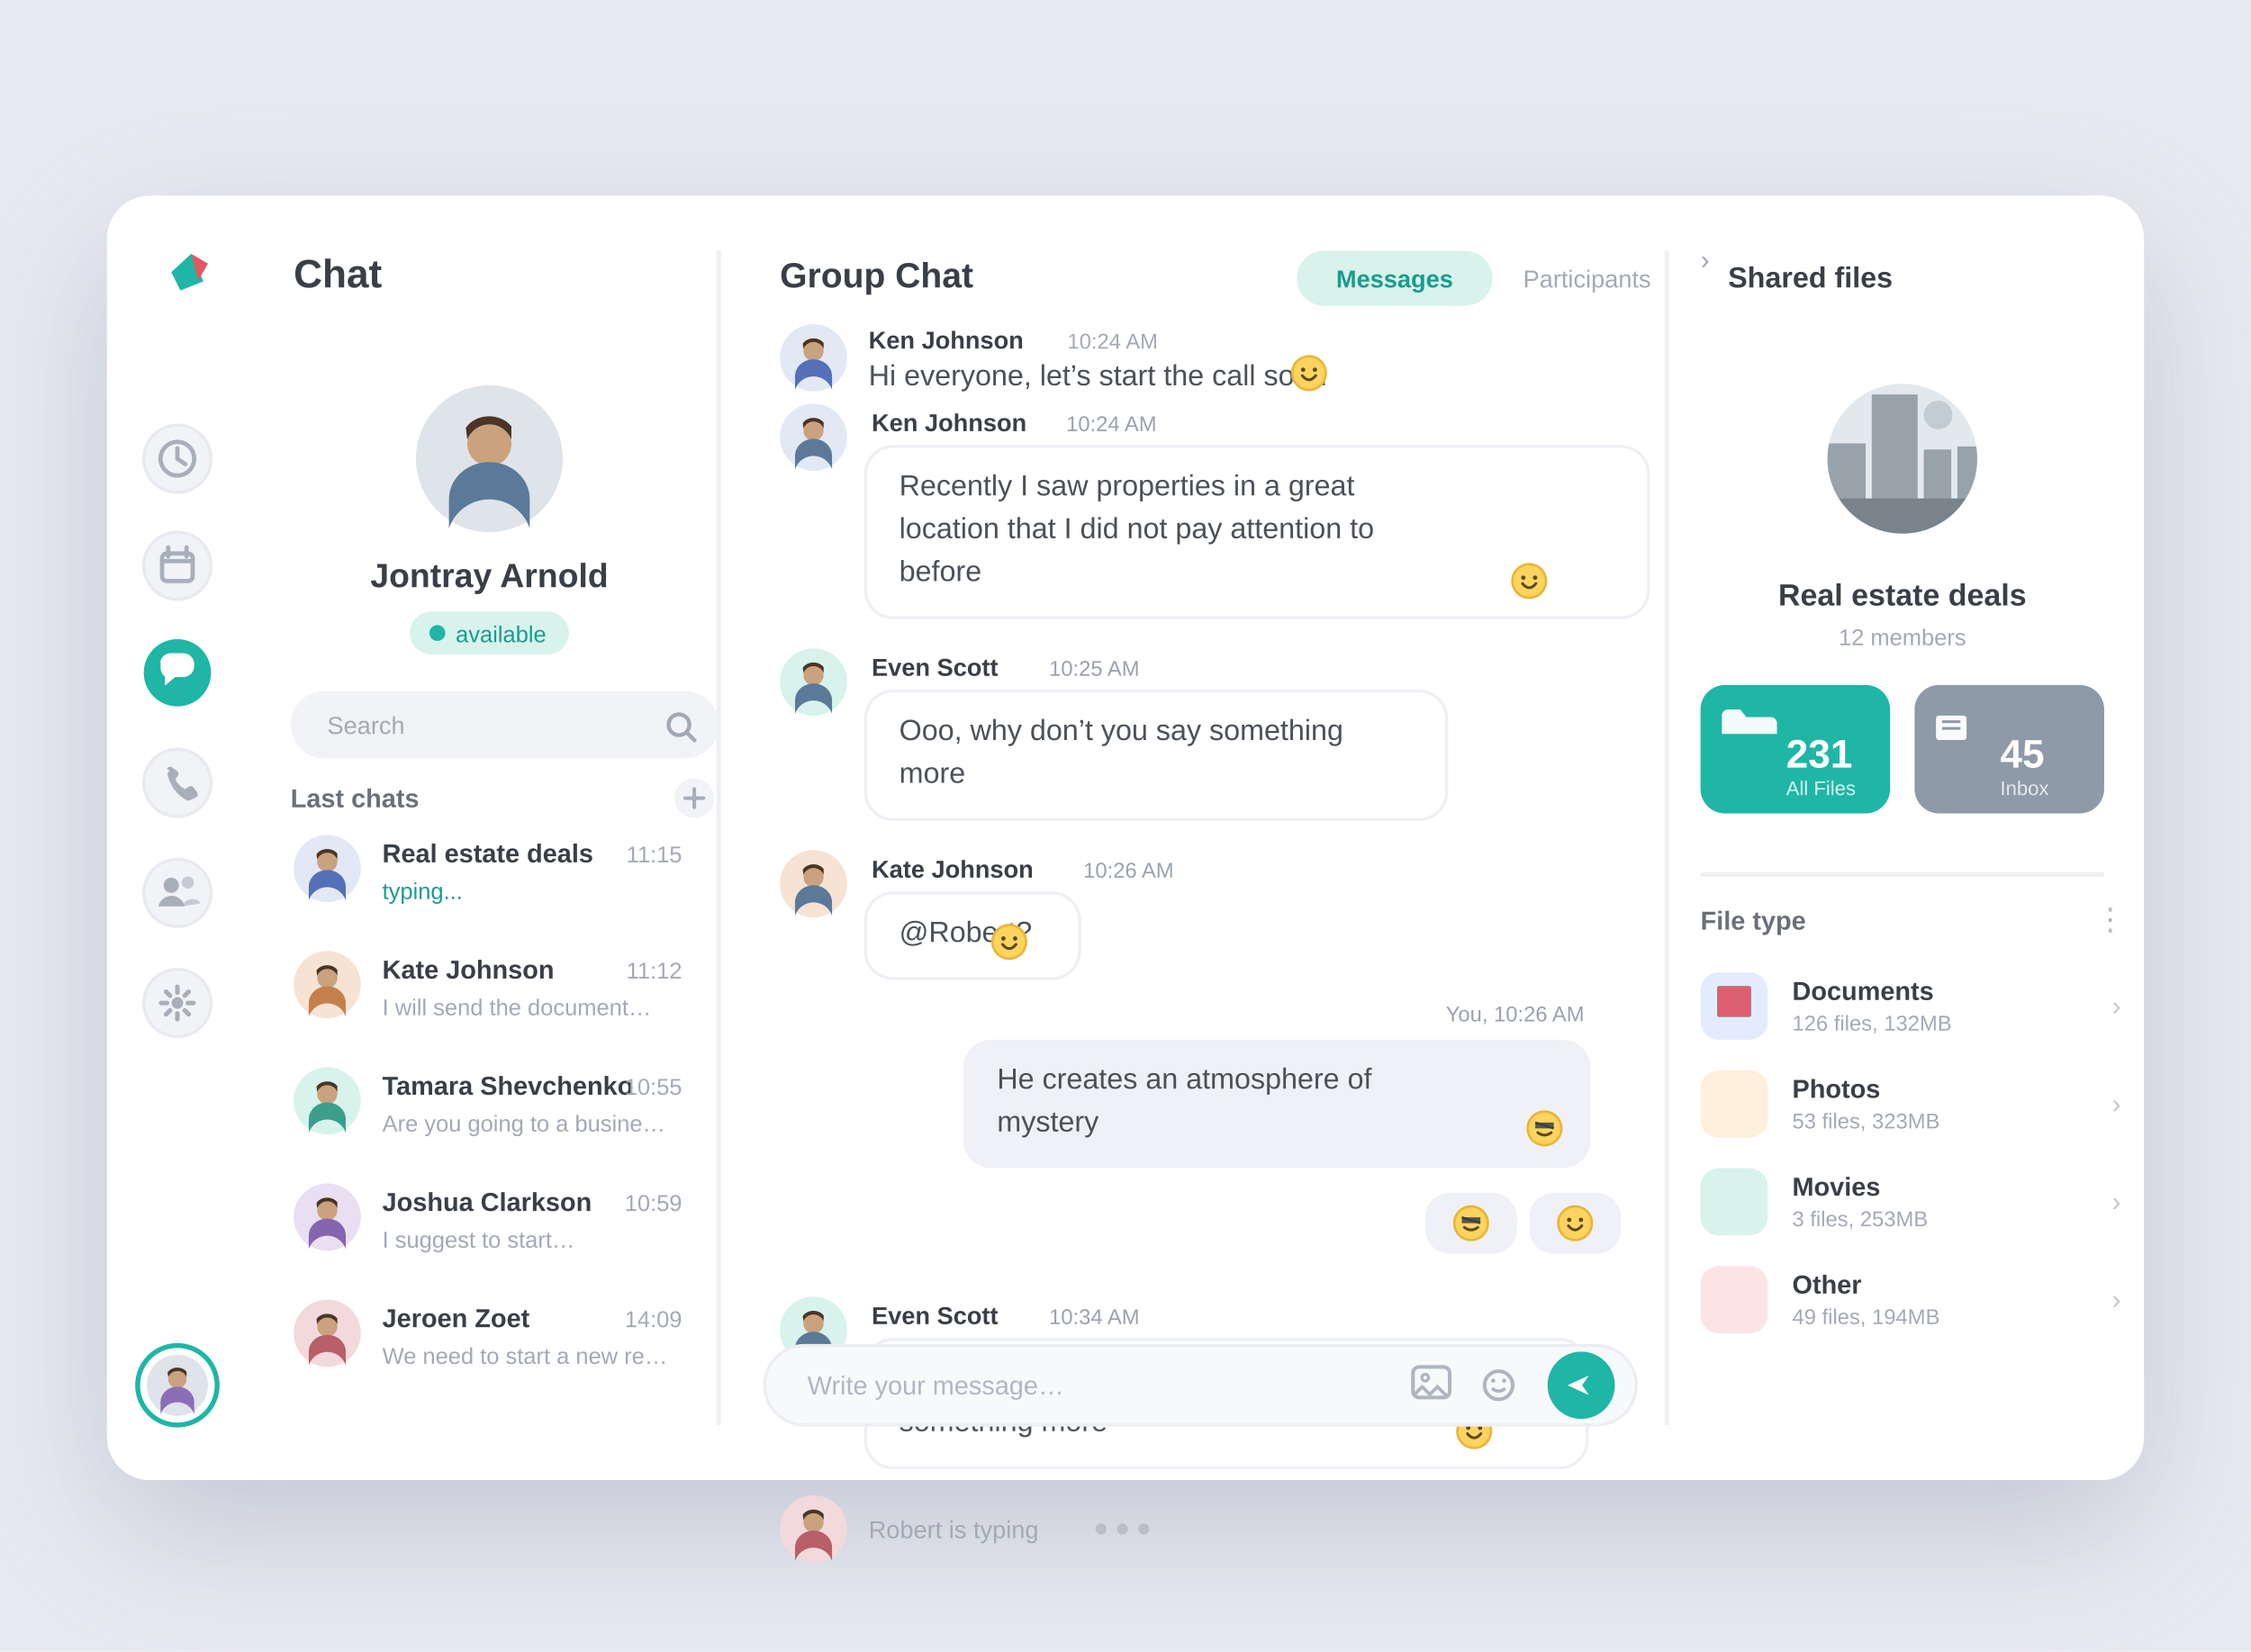
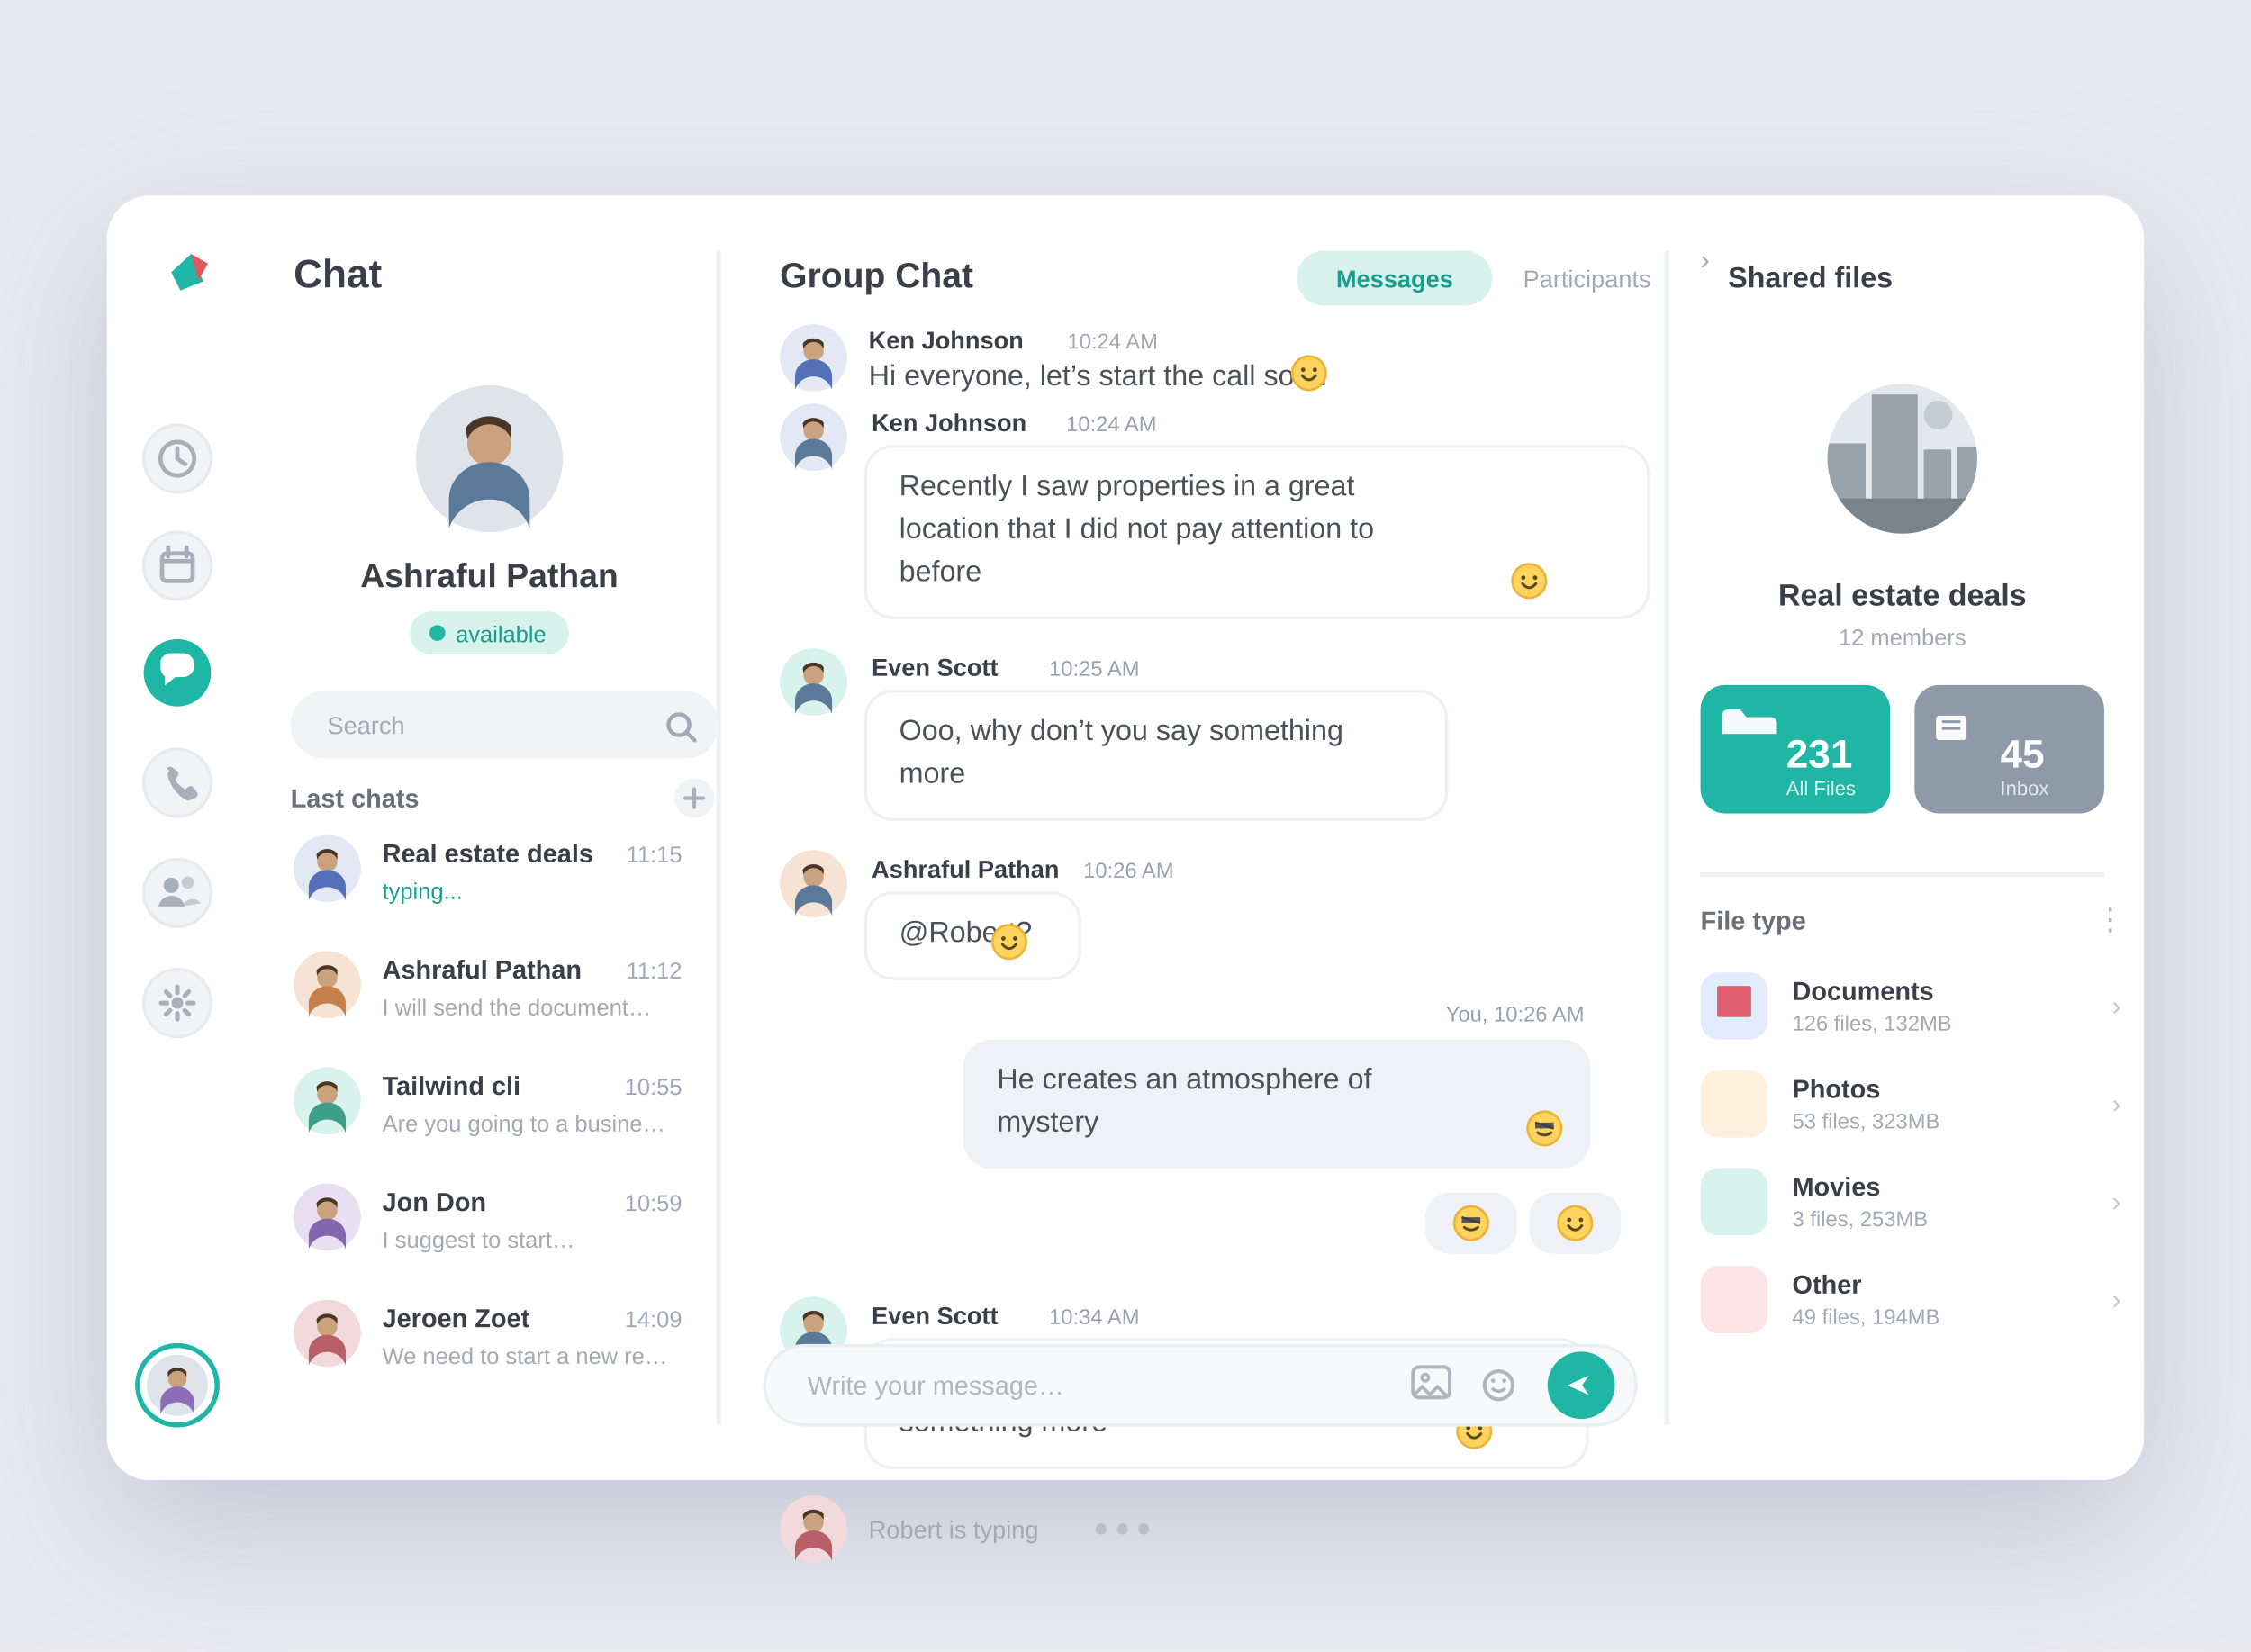
<svg xmlns="http://www.w3.org/2000/svg" width="736" height="540" viewBox="0 0 736 540">
  <defs>
    <filter id="shadow" x="-30%" y="-30%" width="160%" height="160%">
      <feDropShadow dx="0" dy="16" stdDeviation="24" flood-color="#6a7390" flood-opacity="0.30" />
    </filter>
    <clipPath id="gclip">
      <circle cx="622" cy="150" r="26" />
    </clipPath>
  </defs>
  <rect width="736" height="540" fill="#e9eaf1" />
  <rect x="35" y="64" width="666" height="420" rx="14" fill="#ffffff" filter="url(#shadow)" />
  <path d="M56 89 l6.5 -6 4 9 -7.5 3 z" fill="#1fb6a6" />
  <path d="M62.5 83 l5.5 3.2 -3.2 5.6 z" fill="#e25563" />
  <text x="96" y="94" font-size="13" font-weight="600" fill="#3a3f47" font-family="Arial">Chat</text>
  <circle cx="58" cy="150" r="11" fill="#f2f3f7" stroke="#e8eaef" />
  <circle cx="58" cy="150" r="5.5" fill="none" stroke="#a9afba" stroke-width="1.4" />
  <path d="M58 146.6 V150 L60.6 151.8" stroke="#a9afba" stroke-width="1.4" fill="none" stroke-linecap="round" />
  <circle cx="58" cy="185" r="11" fill="#f2f3f7" stroke="#e8eaef" />
  <rect x="53" y="181" width="10" height="9" rx="1.5" fill="none" stroke="#a9afba" stroke-width="1.4" />
  <path d="M53 183.5 H63 M55 179 V182 M61 179 V182" stroke="#a9afba" stroke-width="1.4" fill="none" stroke-linecap="round" />
  <circle cx="58" cy="220" r="11" fill="#1fb6a6" />
  <path d="M52.5 216 a3.6 3.6 0 0 1 3.6 -2.4 h3.8 a3.6 3.6 0 0 1 3.6 3.6 v0.6 a3.6 3.6 0 0 1 -3.6 3.6 h-2.6 l-3.4 2.8 v-3 a3.6 3.6 0 0 1 -1.4 -2.9 z" fill="#ffffff" />
  <circle cx="58" cy="256" r="11" fill="#f2f3f7" stroke="#e8eaef" />
  <path d="M54.6 251.4 a1.1 1.1 0 0 1 1.6 -0.5 l1.7 1.2 a1.1 1.1 0 0 1 0.3 1.5 l-0.9 1.3 a8 8 0 0 0 3.2 3.2 l1.3 -0.9 a1.1 1.1 0 0 1 1.5 0.3 l1.2 1.7 a1.1 1.1 0 0 1 -0.5 1.6 l-1.7 0.8 a1.5 1.5 0 0 1 -1.8 -0.2 a12.5 12.5 0 0 1 -5.5 -7.3 a1.5 1.5 0 0 1 0.5 -2 z" fill="#a9afba" />
  <circle cx="58" cy="292" r="11" fill="#f2f3f7" stroke="#e8eaef" />
  <circle cx="56" cy="289.5" r="2.5" fill="#a9afba" />
  <path d="M51.8 296.4 a4.4 4.4 0 0 1 8.6 0 z" fill="#a9afba" />
  <circle cx="61.4" cy="288.6" r="2" fill="#a9afba" opacity="0.6" />
  <path d="M59.6 296.4 a3.5 3.5 0 0 1 6.1 -1 z" fill="#a9afba" opacity="0.6" />
  <circle cx="58" cy="328" r="11" fill="#f2f3f7" stroke="#e8eaef" />
  <circle cx="58" cy="328" r="1.9" fill="#a9afba" />
  <path d="M58 322.7 v1.9 M58 331.4 v1.9 M52.7 328 h1.9 M61.4 328 h1.9 M54.3 324.3 l1.3 1.3 M60.4 330.4 l1.3 1.3 M61.7 324.3 l-1.3 1.3 M55.6 330.4 l-1.3 1.3" stroke="#a9afba" stroke-width="1.5" stroke-linecap="round" />
  <line x1="235" y1="82" x2="235" y2="466" stroke="#eef0f4" stroke-width="1.5" />
  <line x1="545" y1="82" x2="545" y2="466" stroke="#eef0f4" stroke-width="1.5" />
  <circle cx="160" cy="150" r="24" fill="#dfe3ea" />
  <circle cx="160" cy="145.2" r="7.2" fill="#caa27e" />
  <path d="M 152.8 143.76 A 7.68 7.68 0 0 1 167.2 143.76 L 167.2 139.44 A 8.64 7.2 0 0 0 152.32 139.92 Z" fill="#4a3526" />
  <path d="M 146.8 172.8 A 13.92 13.92 0 0 1 173.2 172.8 L 173.2 163.2 A 11.52 10.56 0 0 0 146.8 163.2 Z" fill="#5b7a99" />
-   <text x="160" y="192" font-size="11" font-weight="600" fill="#3a3f47" font-family="Arial" text-anchor="middle">Jontray Arnold</text>
+   <text x="160" y="192" font-size="11" font-weight="600" fill="#3a3f47" font-family="Arial" text-anchor="middle">Ashraful Pathan</text>
  <rect x="134" y="200" width="52" height="14" rx="7" fill="#d8f2ec" />
  <circle cx="143" cy="207" r="2.6" fill="#1fb6a6" />
  <text x="149" y="210" font-size="7.5" fill="#1a9c8e" font-family="Arial">available</text>
  <rect x="95" y="226" width="140" height="22" rx="11" fill="#f2f3f7" />
  <text x="107" y="240" font-size="8" fill="#a3a9b4" font-family="Arial">Search</text>
  <circle cx="222" cy="237" r="3.4" fill="none" stroke="#a3a9b4" stroke-width="1.3" />
  <path d="M224.5 239.5 l2.6 2.6" stroke="#a3a9b4" stroke-width="1.3" stroke-linecap="round" />
  <text x="95" y="264" font-size="8.5" font-weight="600" fill="#6b7078" font-family="Arial">Last chats</text>
  <circle cx="227" cy="261" r="6.5" fill="#f2f3f7" />
  <path d="M227 258 v6 M224 261 h6" stroke="#a9afba" stroke-width="1.2" stroke-linecap="round" />
  <circle cx="107" cy="284" r="11" fill="#e2e8f4" />
  <circle cx="107" cy="281.8" r="3.3" fill="#caa27e" />
  <path d="M 103.7 281.14 A 3.52 3.52 0 0 1 110.3 281.14 L 110.3 279.16 A 3.96 3.3 0 0 0 103.48 279.38 Z" fill="#4a3526" />
  <path d="M 100.95 294.45 A 6.38 6.38 0 0 1 113.05 294.45 L 113.05 290.05 A 5.28 4.84 0 0 0 100.95 290.05 Z" fill="#5470b8" />
  <text x="125" y="282" font-size="8.5" font-weight="600" fill="#3a3f47" font-family="Arial">Real estate deals</text>
  <text x="125" y="294" font-size="7.5" fill="#1a9c8e" font-family="Arial">typing...</text>
  <text x="223" y="282" font-size="7.5" fill="#a3a9b4" font-family="Arial" text-anchor="end">11:15</text>
  <circle cx="107" cy="322" r="11" fill="#f6e3d3" />
  <circle cx="107" cy="319.8" r="3.3" fill="#caa27e" />
  <path d="M 103.7 319.14 A 3.52 3.52 0 0 1 110.3 319.14 L 110.3 317.16 A 3.96 3.3 0 0 0 103.48 317.38 Z" fill="#4a3526" />
  <path d="M 100.95 332.45 A 6.38 6.38 0 0 1 113.05 332.45 L 113.05 328.05 A 5.28 4.84 0 0 0 100.95 328.05 Z" fill="#c47f4d" />
-   <text x="125" y="320" font-size="8.5" font-weight="600" fill="#3a3f47" font-family="Arial">Kate Johnson</text>
+   <text x="125" y="320" font-size="8.5" font-weight="600" fill="#3a3f47" font-family="Arial">Ashraful Pathan</text>
  <text x="125" y="332" font-size="7.5" fill="#a3a9b4" font-family="Arial">I will send the document…</text>
  <text x="223" y="320" font-size="7.5" fill="#a3a9b4" font-family="Arial" text-anchor="end">11:12</text>
  <circle cx="107" cy="360" r="11" fill="#d8f2ec" />
  <circle cx="107" cy="357.8" r="3.3" fill="#caa27e" />
  <path d="M 103.7 357.14 A 3.52 3.52 0 0 1 110.3 357.14 L 110.3 355.16 A 3.96 3.3 0 0 0 103.48 355.38 Z" fill="#4a3526" />
  <path d="M 100.95 370.45 A 6.38 6.38 0 0 1 113.05 370.45 L 113.05 366.05 A 5.28 4.84 0 0 0 100.95 366.05 Z" fill="#3d9e8c" />
-   <text x="125" y="358" font-size="8.5" font-weight="600" fill="#3a3f47" font-family="Arial">Tamara Shevchenko</text>
+   <text x="125" y="358" font-size="8.5" font-weight="600" fill="#3a3f47" font-family="Arial">Tailwind cli</text>
  <text x="125" y="370" font-size="7.5" fill="#a3a9b4" font-family="Arial">Are you going to a busine…</text>
  <text x="223" y="358" font-size="7.5" fill="#a3a9b4" font-family="Arial" text-anchor="end">10:55</text>
  <circle cx="107" cy="398" r="11" fill="#e8dff2" />
  <circle cx="107" cy="395.8" r="3.3" fill="#caa27e" />
  <path d="M 103.7 395.14 A 3.52 3.52 0 0 1 110.3 395.14 L 110.3 393.16 A 3.96 3.3 0 0 0 103.48 393.38 Z" fill="#4a3526" />
  <path d="M 100.95 408.45 A 6.38 6.38 0 0 1 113.05 408.45 L 113.05 404.05 A 5.28 4.84 0 0 0 100.95 404.05 Z" fill="#8465b0" />
-   <text x="125" y="396" font-size="8.5" font-weight="600" fill="#3a3f47" font-family="Arial">Joshua Clarkson</text>
+   <text x="125" y="396" font-size="8.5" font-weight="600" fill="#3a3f47" font-family="Arial">Jon Don</text>
  <text x="125" y="408" font-size="7.5" fill="#a3a9b4" font-family="Arial">I suggest to start…</text>
  <text x="223" y="396" font-size="7.5" fill="#a3a9b4" font-family="Arial" text-anchor="end">10:59</text>
  <circle cx="107" cy="436" r="11" fill="#f2d9dc" />
  <circle cx="107" cy="433.8" r="3.3" fill="#caa27e" />
  <path d="M 103.7 433.14 A 3.52 3.52 0 0 1 110.3 433.14 L 110.3 431.16 A 3.96 3.3 0 0 0 103.48 431.38 Z" fill="#4a3526" />
  <path d="M 100.95 446.45 A 6.38 6.38 0 0 1 113.05 446.45 L 113.05 442.05 A 5.28 4.84 0 0 0 100.95 442.05 Z" fill="#b85f68" />
  <text x="125" y="434" font-size="8.5" font-weight="600" fill="#3a3f47" font-family="Arial">Jeroen Zoet</text>
  <text x="125" y="446" font-size="7.5" fill="#a3a9b4" font-family="Arial">We need to start a new re…</text>
  <text x="223" y="434" font-size="7.5" fill="#a3a9b4" font-family="Arial" text-anchor="end">14:09</text>
  <circle cx="58" cy="453" r="13" fill="none" stroke="#1fb6a6" stroke-width="1.6" />
  <circle cx="58" cy="453" r="10" fill="#dfe3ea" />
  <circle cx="58" cy="451.0" r="3.0" fill="#caa27e" />
  <path d="M 55.0 450.4 A 3.2 3.2 0 0 1 61.0 450.4 L 61.0 448.6 A 3.6 3.0 0 0 0 54.8 448.8 Z" fill="#4a3526" />
  <path d="M 52.5 462.5 A 5.8 5.8 0 0 1 63.5 462.5 L 63.5 458.5 A 4.8 4.4 0 0 0 52.5 458.5 Z" fill="#8a6fb8" />
  <text x="255" y="94" font-size="11.5" font-weight="600" fill="#3a3f47" font-family="Arial">Group Chat</text>
  <rect x="424" y="82" width="64" height="18" rx="9" fill="#d9f2ec" />
  <text x="456" y="94" font-size="8" font-weight="600" fill="#1a9c8e" font-family="Arial" text-anchor="middle">Messages</text>
  <text x="498" y="94" font-size="8" fill="#a3a9b4" font-family="Arial">Participants</text>
  <circle cx="266" cy="117" r="11" fill="#e2e8f4" />
  <circle cx="266" cy="114.8" r="3.3" fill="#caa27e" />
  <path d="M 262.7 114.14 A 3.52 3.52 0 0 1 269.3 114.14 L 269.3 112.16 A 3.96 3.3 0 0 0 262.48 112.38 Z" fill="#4a3526" />
  <path d="M 259.95 127.45 A 6.38 6.38 0 0 1 272.05 127.45 L 272.05 123.05 A 5.28 4.84 0 0 0 259.95 123.05 Z" fill="#5470b8" />
  <text x="284" y="114" font-size="8" font-weight="600" fill="#3a3f47" font-family="Arial">Ken Johnson</text>
  <text x="349" y="114" font-size="7" fill="#a3a9b4" font-family="Arial">10:24 AM</text>
  <text x="284" y="126" font-size="9.5" fill="#4b5158" font-family="Arial">Hi everyone, let’s start the call soon</text>
  <g>
    <circle cx="428" cy="122" r="5.5" fill="#ffd45e" stroke="#eab53a" stroke-width="0.8" />
    <circle cx="426.075" cy="120.9" r="0.715" fill="#5a4a1e" />
    <circle cx="429.925" cy="120.9" r="0.715" fill="#5a4a1e" />
    <path d="M425.8 122.825 Q428 125.575 430.2 122.825" stroke="#5a4a1e" stroke-width="0.9" fill="none" stroke-linecap="round" />
  </g>
  <circle cx="266" cy="143" r="11" fill="#e2e8f4" />
  <circle cx="266" cy="140.8" r="3.3" fill="#caa27e" />
  <path d="M 262.7 140.14 A 3.52 3.52 0 0 1 269.3 140.14 L 269.3 138.16 A 3.96 3.3 0 0 0 262.48 138.38 Z" fill="#4a3526" />
  <path d="M 259.95 153.45 A 6.38 6.38 0 0 1 272.05 153.45 L 272.05 149.05 A 5.28 4.84 0 0 0 259.95 149.05 Z" fill="#5b7a99" />
  <text x="285" y="141" font-size="8" font-weight="600" fill="#3a3f47" font-family="Arial">Ken Johnson</text>
  <text x="348.6" y="141" font-size="7" fill="#9aa1ab" font-family="Arial">10:24 AM</text>
  <rect x="283" y="146" width="256" height="56" rx="9" fill="#ffffff" stroke="#edf0f4" stroke-width="1" />
  <text x="294" y="162" font-size="9.5" fill="#4b5158" font-family="Arial">Recently I saw properties in a great</text>
  <text x="294" y="176" font-size="9.5" fill="#4b5158" font-family="Arial">location that I did not pay attention to</text>
  <text x="294" y="190" font-size="9.5" fill="#4b5158" font-family="Arial">before</text>
  <g>
    <circle cx="500" cy="190" r="5.5" fill="#ffd45e" stroke="#eab53a" stroke-width="0.8" />
    <circle cx="498.075" cy="188.9" r="0.715" fill="#5a4a1e" />
    <circle cx="501.925" cy="188.9" r="0.715" fill="#5a4a1e" />
    <path d="M497.8 190.825 Q500 193.575 502.2 190.825" stroke="#5a4a1e" stroke-width="0.9" fill="none" stroke-linecap="round" />
  </g>
  <circle cx="266" cy="223" r="11" fill="#d8f2ec" />
  <circle cx="266" cy="220.8" r="3.3" fill="#caa27e" />
  <path d="M 262.7 220.14 A 3.52 3.52 0 0 1 269.3 220.14 L 269.3 218.16 A 3.96 3.3 0 0 0 262.48 218.38 Z" fill="#4a3526" />
  <path d="M 259.95 233.45 A 6.38 6.38 0 0 1 272.05 233.45 L 272.05 229.05 A 5.28 4.84 0 0 0 259.95 229.05 Z" fill="#5b7a99" />
  <text x="285" y="221" font-size="8" font-weight="600" fill="#3a3f47" font-family="Arial">Even Scott</text>
  <text x="343.0" y="221" font-size="7" fill="#9aa1ab" font-family="Arial">10:25 AM</text>
  <rect x="283" y="226" width="190" height="42" rx="9" fill="#ffffff" stroke="#edf0f4" stroke-width="1" />
  <text x="294" y="242" font-size="9.5" fill="#4b5158" font-family="Arial">Ooo, why don’t you say something</text>
  <text x="294" y="256" font-size="9.5" fill="#4b5158" font-family="Arial">more</text>
  <circle cx="266" cy="289" r="11" fill="#f6e3d3" />
  <circle cx="266" cy="286.8" r="3.3" fill="#caa27e" />
  <path d="M 262.7 286.14 A 3.52 3.52 0 0 1 269.3 286.14 L 269.3 284.16 A 3.96 3.3 0 0 0 262.48 284.38 Z" fill="#4a3526" />
  <path d="M 259.95 299.45 A 6.38 6.38 0 0 1 272.05 299.45 L 272.05 295.05 A 5.28 4.84 0 0 0 259.95 295.05 Z" fill="#5b7a99" />
-   <text x="285" y="287" font-size="8" font-weight="600" fill="#3a3f47" font-family="Arial">Kate Johnson</text>
+   <text x="285" y="287" font-size="8" font-weight="600" fill="#3a3f47" font-family="Arial">Ashraful Pathan</text>
  <text x="354.2" y="287" font-size="7" fill="#9aa1ab" font-family="Arial">10:26 AM</text>
  <rect x="283" y="292" width="70" height="28" rx="9" fill="#ffffff" stroke="#edf0f4" stroke-width="1" />
  <text x="294" y="308" font-size="9.5" fill="#4b5158" font-family="Arial">@Robert?</text>
  <g>
    <circle cx="330" cy="308" r="5.5" fill="#ffd45e" stroke="#eab53a" stroke-width="0.8" />
    <circle cx="328.075" cy="306.9" r="0.715" fill="#5a4a1e" />
    <circle cx="331.925" cy="306.9" r="0.715" fill="#5a4a1e" />
    <path d="M327.8 308.825 Q330 311.575 332.2 308.825" stroke="#5a4a1e" stroke-width="0.9" fill="none" stroke-linecap="round" />
  </g>
  <text x="518" y="334" font-size="7" fill="#9aa1ab" font-family="Arial" text-anchor="end">You, 10:26 AM</text>
  <rect x="315" y="340" width="205" height="42" rx="9" fill="#f0f1f6" />
  <text x="326" y="356" font-size="9.5" fill="#4b5158" font-family="Arial">He creates an atmosphere of</text>
  <text x="326" y="370" font-size="9.5" fill="#4b5158" font-family="Arial">mystery</text>
  <g>
    <circle cx="505" cy="369" r="5.5" fill="#ffd45e" stroke="#eab53a" stroke-width="0.8" />
    <path d="M501.975 367.075 h6.05 v1.925 h-6.05 z" fill="#3a3f47" opacity="0.85" />
    <path d="M501.975 367.075 l6.05 1.925" stroke="#3a3f47" stroke-width="0.7" />
    <path d="M502.8 370.375 Q505 372.025 507.2 370.375" stroke="#5a4a1e" stroke-width="0.9" fill="none" stroke-linecap="round" />
  </g>
  <rect x="466" y="390" width="30" height="20" rx="8" fill="#f0f1f6" />
  <g>
    <circle cx="481" cy="400" r="5.5" fill="#ffd45e" stroke="#eab53a" stroke-width="0.8" />
    <path d="M477.975 398.075 h6.05 v1.925 h-6.05 z" fill="#3a3f47" opacity="0.85" />
    <path d="M477.975 398.075 l6.05 1.925" stroke="#3a3f47" stroke-width="0.7" />
    <path d="M478.8 401.375 Q481 403.025 483.2 401.375" stroke="#5a4a1e" stroke-width="0.9" fill="none" stroke-linecap="round" />
  </g>
  <rect x="500" y="390" width="30" height="20" rx="8" fill="#f0f1f6" />
  <g>
    <circle cx="515" cy="400" r="5.5" fill="#ffd45e" stroke="#eab53a" stroke-width="0.8" />
    <circle cx="513.075" cy="398.9" r="0.715" fill="#5a4a1e" />
    <circle cx="516.925" cy="398.9" r="0.715" fill="#5a4a1e" />
    <path d="M512.8 400.825 Q515 403.575 517.2 400.825" stroke="#5a4a1e" stroke-width="0.9" fill="none" stroke-linecap="round" />
  </g>
  <circle cx="266" cy="435" r="11" fill="#d8f2ec" />
  <circle cx="266" cy="432.8" r="3.3" fill="#caa27e" />
  <path d="M 262.7 432.14 A 3.52 3.52 0 0 1 269.3 432.14 L 269.3 430.16 A 3.96 3.3 0 0 0 262.48 430.38 Z" fill="#4a3526" />
  <path d="M 259.95 445.45 A 6.38 6.38 0 0 1 272.05 445.45 L 272.05 441.05 A 5.28 4.84 0 0 0 259.95 441.05 Z" fill="#5b7a99" />
  <text x="285" y="433" font-size="8" font-weight="600" fill="#3a3f47" font-family="Arial">Even Scott</text>
  <text x="343.0" y="433" font-size="7" fill="#9aa1ab" font-family="Arial">10:34 AM</text>
  <rect x="283" y="438" width="236" height="42" rx="9" fill="#ffffff" stroke="#edf0f4" stroke-width="1" />
  <text x="294" y="454" font-size="9.5" fill="#4b5158" font-family="Arial">Robert, don’t be like that and say</text>
  <text x="294" y="468" font-size="9.5" fill="#4b5158" font-family="Arial">something more</text>
  <g>
    <circle cx="482" cy="468" r="5.5" fill="#ffd45e" stroke="#eab53a" stroke-width="0.8" />
    <circle cx="480.075" cy="466.9" r="0.715" fill="#5a4a1e" />
    <circle cx="483.925" cy="466.9" r="0.715" fill="#5a4a1e" />
    <path d="M479.8 468.825 Q482 471.575 484.2 468.825" stroke="#5a4a1e" stroke-width="0.9" fill="none" stroke-linecap="round" />
  </g>
  <circle cx="266" cy="500" r="11" fill="#f2d9dc" />
  <circle cx="266" cy="497.8" r="3.3" fill="#caa27e" />
  <path d="M 262.7 497.14 A 3.52 3.52 0 0 1 269.3 497.14 L 269.3 495.16 A 3.96 3.3 0 0 0 262.48 495.38 Z" fill="#4a3526" />
  <path d="M 259.95 510.45 A 6.38 6.38 0 0 1 272.05 510.45 L 272.05 506.05 A 5.28 4.84 0 0 0 259.95 506.05 Z" fill="#b85f68" />
  <text x="284" y="503" font-size="8" fill="#a3a9b4" font-family="Arial">Robert is typing</text>
  <circle cx="360" cy="500" r="1.8" fill="#b9bec7" />
  <circle cx="367" cy="500" r="1.8" fill="#b9bec7" />
  <circle cx="374" cy="500" r="1.8" fill="#b9bec7" />
  <rect x="250" y="440" width="285" height="26" rx="13" fill="#f8f9fb" stroke="#eceef2" />
  <text x="264" y="456" font-size="8.5" fill="#b0b6c0" font-family="Arial">Write your message…</text>
  <rect x="462" y="447" width="12" height="10" rx="2" fill="none" stroke="#b0b6c0" stroke-width="1.2" />
  <circle cx="466" cy="450.5" r="1.1" fill="none" stroke="#b0b6c0" stroke-width="1" />
  <path d="M462 456.5 l3 -3 2.5 2.5 2.5 -2.5 3 3" stroke="#b0b6c0" stroke-width="1.1" fill="none" />
  <circle cx="490" cy="453" r="4.6" fill="none" stroke="#b0b6c0" stroke-width="1.2" />
  <circle cx="488.2" cy="451.5" r="0.7" fill="#b0b6c0" />
  <circle cx="491.8" cy="451.5" r="0.7" fill="#b0b6c0" />
  <path d="M487.8 454 q2.2 1.8 4.4 0" stroke="#b0b6c0" stroke-width="1.1" fill="none" />
  <circle cx="517" cy="453" r="11" fill="#1fb6a6" />
  <path d="M512.5 453 l7 -3.2 -2.2 3.2 2.2 3.2 z" fill="#ffffff" />
  <text x="556" y="88" font-size="9" fill="#a3a9b4" font-family="Arial">›</text>
  <text x="565" y="94" font-size="9.5" font-weight="600" fill="#3a3f47" font-family="Arial">Shared files</text>
  <defs>
    <clipPath id="gclip">
      <circle cx="622" cy="150" r="26" />
    </clipPath>
  </defs>
  <g clip-path="url(#gclip)">
    <rect x="596" y="124" width="52" height="52" fill="#e2e8ec" />
    <circle cx="633.7" cy="135.7" r="4.68" fill="#c3ccd2" />
    <rect x="596" y="145.0" width="14" height="44" fill="#98a2ab" />
    <rect x="612" y="129.0" width="15" height="60" fill="#98a2ab" />
    <rect x="629" y="147.0" width="9" height="42" fill="#98a2ab" />
    <rect x="640" y="146.0" width="17" height="43" fill="#98a2ab" />
    <rect x="596" y="163.0" width="52" height="26" fill="#78838c" />
  </g>
  <circle cx="622" cy="150" r="26" fill="none" stroke="#ffffff" stroke-width="3" />
  <text x="622" y="198" font-size="10" font-weight="600" fill="#3a3f47" font-family="Arial" text-anchor="middle">Real estate deals</text>
  <text x="622" y="211" font-size="7.5" fill="#a3a9b4" font-family="Arial" text-anchor="middle">12 members</text>
  <rect x="556" y="224" width="62" height="42" rx="8" fill="#1fb6a6" />
  <path d="M563 240 v-6 a2 2 0 0 1 2 -2 h4 l2 2.5 h8 a2 2 0 0 1 2 2 v3.5 z" fill="#ffffff" opacity="0.95" />
  <text x="584" y="251" font-size="13" font-weight="700" fill="#ffffff" font-family="Arial">231</text>
  <text x="584" y="260" font-size="6.5" fill="#d9f6f0" font-family="Arial">All Files</text>
  <rect x="626" y="224" width="62" height="42" rx="8" fill="#8e9aa7" />
  <rect x="633" y="234" width="10" height="8" rx="1" fill="#ffffff" opacity="0.95" />
  <path d="M635 236 h6 M635 238.2 h6" stroke="#8e9aa7" stroke-width="0.9" />
  <text x="654" y="251" font-size="13" font-weight="700" fill="#ffffff" font-family="Arial">45</text>
  <text x="654" y="260" font-size="6.5" fill="#e4e9ee" font-family="Arial">Inbox</text>
  <line x1="556" y1="286" x2="688" y2="286" stroke="#eef0f4" stroke-width="1.5" />
  <text x="556" y="304" font-size="8.5" font-weight="600" fill="#6b7078" font-family="Arial">File type</text>
  <text x="690" y="304" font-size="10" fill="#b0b6c0" font-family="Arial" text-anchor="middle">⋮</text>
  <rect x="556" y="318" width="22" height="22" rx="6" fill="#e3ecfd" />
  <path d="M562 332 v-9 h10 v9 z M564.5 328.5 h5 M564.5 331 h5" fill="#4a7de0" stroke="#4a7de0" stroke-width="0.9" stroke-linejoin="round" />
  <text x="586" y="327" font-size="8.5" font-weight="600" fill="#3a3f47" font-family="Arial">Documents</text>
  <text x="586" y="337" font-size="7" fill="#a3a9b4" font-family="Arial">126 files, 132MB</text>
  <text x="692" y="332" font-size="9" fill="#c3c8d0" font-family="Arial" text-anchor="middle">›</text>
  <rect x="556" y="350" width="22" height="22" rx="6" fill="#fdf0dc" />
  <path d="M562 332 v-9 h10 v9 z M562 328.5 l2.6 -2.5 2.6 2.5 1.7 -1.6 3.1 3.1" fill="#e8a63c" stroke="#e8a63c" stroke-width="0.9" stroke-linejoin="round" />
  <text x="586" y="359" font-size="8.5" font-weight="600" fill="#3a3f47" font-family="Arial">Photos</text>
  <text x="586" y="369" font-size="7" fill="#a3a9b4" font-family="Arial">53 files, 323MB</text>
  <text x="692" y="364" font-size="9" fill="#c3c8d0" font-family="Arial" text-anchor="middle">›</text>
  <rect x="556" y="382" width="22" height="22" rx="6" fill="#d8f2ec" />
  <path d="M562 332 v-9 h10 v9 z M566.5 325.5 l3.5 2 -3.5 2 z" fill="#27a693" stroke="#27a693" stroke-width="0.9" stroke-linejoin="round" />
  <text x="586" y="391" font-size="8.5" font-weight="600" fill="#3a3f47" font-family="Arial">Movies</text>
  <text x="586" y="401" font-size="7" fill="#a3a9b4" font-family="Arial">3 files, 253MB</text>
  <text x="692" y="396" font-size="9" fill="#c3c8d0" font-family="Arial" text-anchor="middle">›</text>
  <rect x="556" y="414" width="22" height="22" rx="6" fill="#fce3e6" />
  <path d="M562 332 v-9 h10 v9 z M567 326.5 v4 M565 328.5 h4" fill="#dd5f70" stroke="#dd5f70" stroke-width="0.9" stroke-linejoin="round" />
  <text x="586" y="423" font-size="8.5" font-weight="600" fill="#3a3f47" font-family="Arial">Other</text>
  <text x="586" y="433" font-size="7" fill="#a3a9b4" font-family="Arial">49 files, 194MB</text>
  <text x="692" y="428" font-size="9" fill="#c3c8d0" font-family="Arial" text-anchor="middle">›</text>
</svg>
